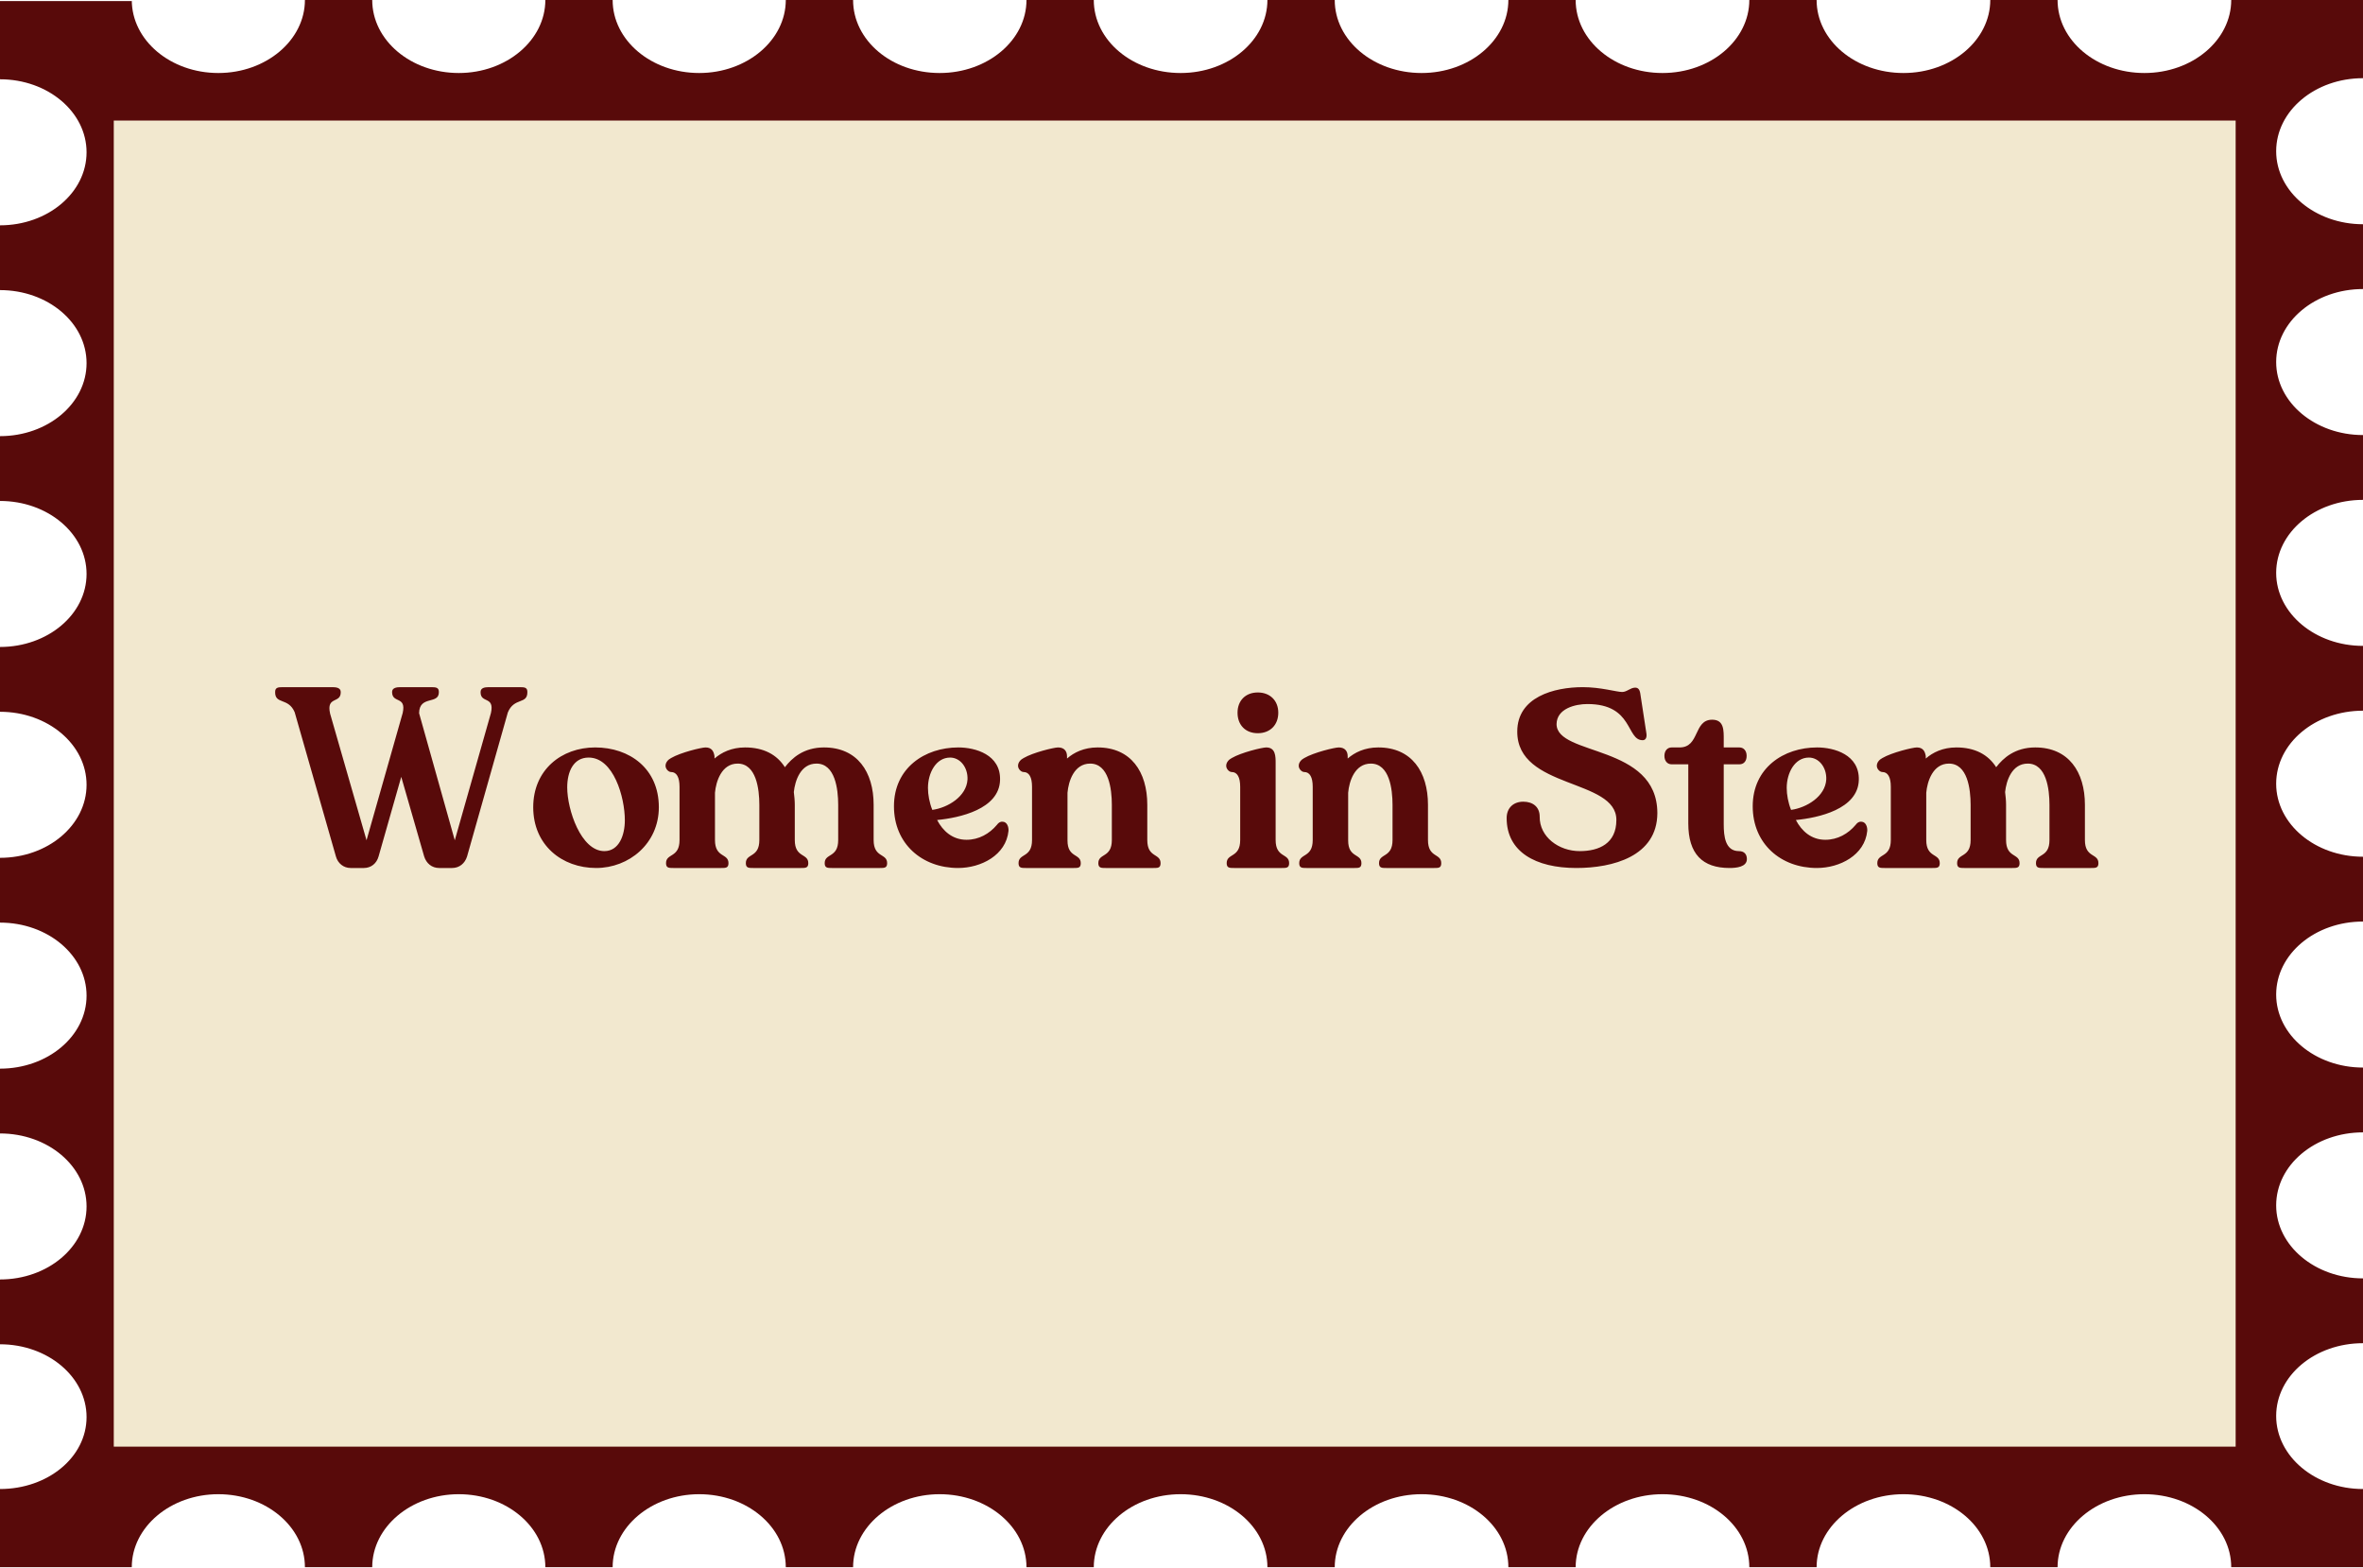
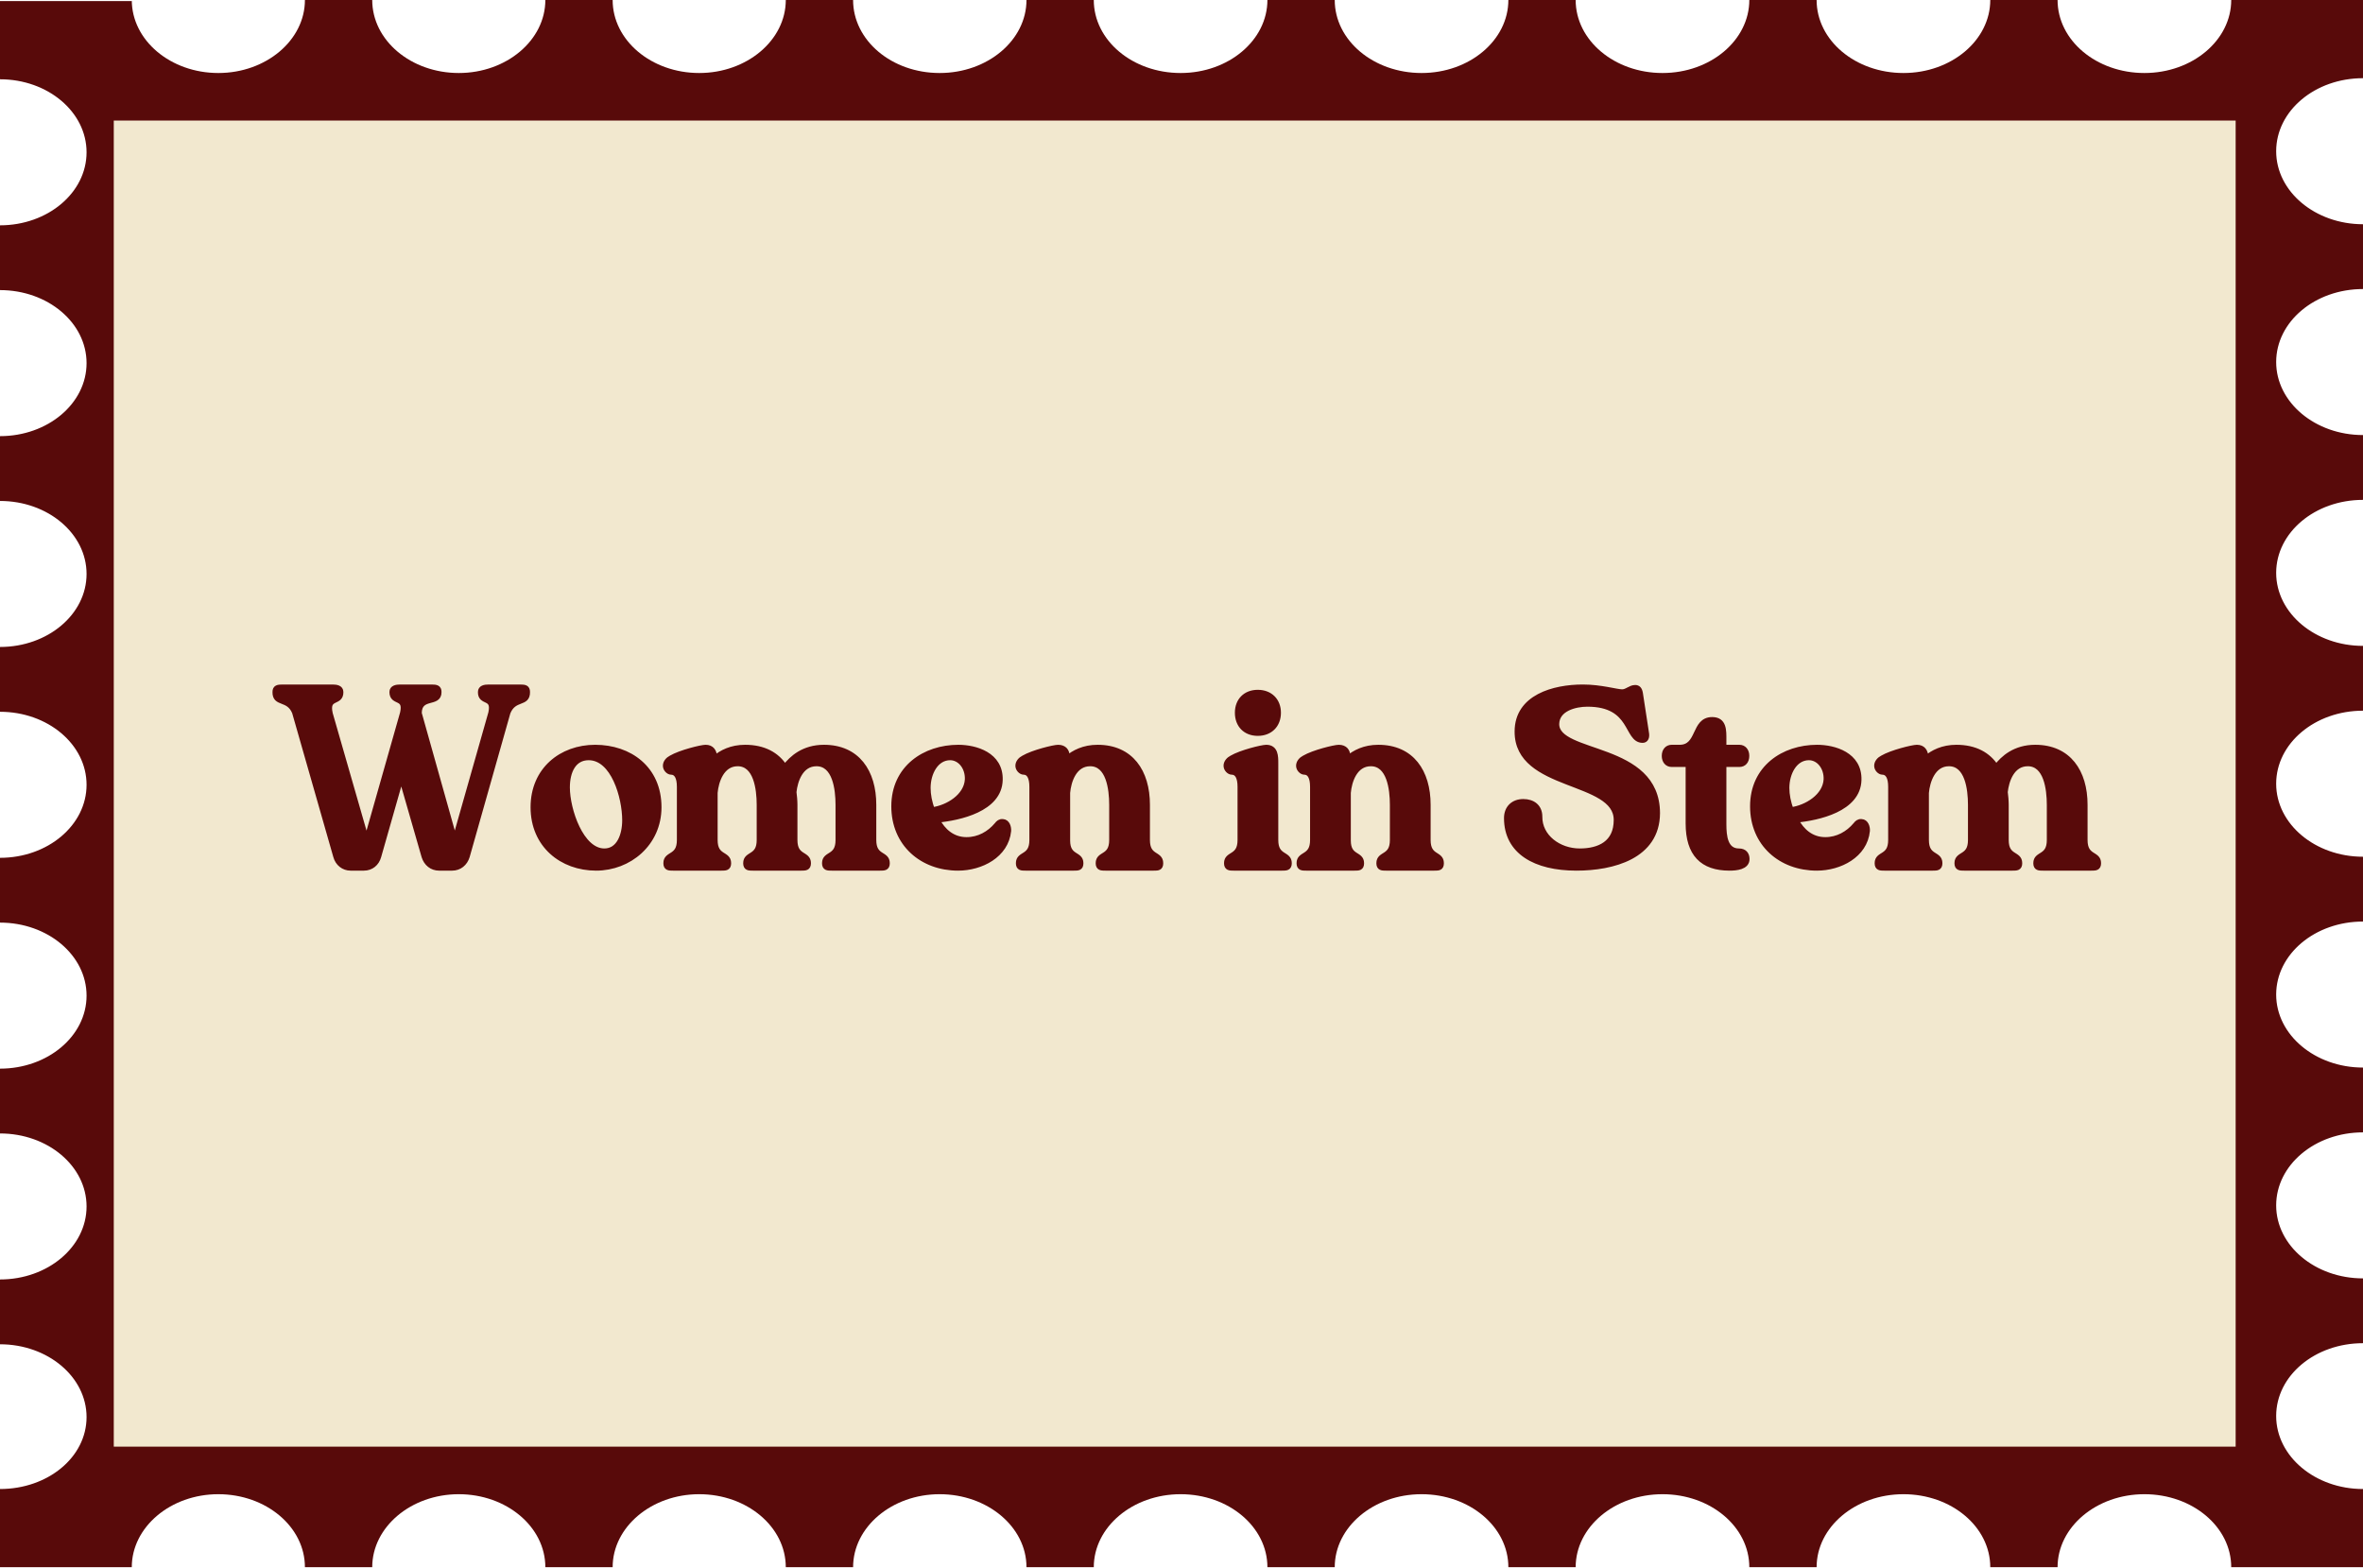
<svg xmlns="http://www.w3.org/2000/svg" width="98" height="65" viewBox="0 0 98 65" fill="none">
  <path d="M5.465 0.045H0V3.288C1.982 3.288 3.59 4.641 3.59 6.316C3.59 7.992 1.982 9.345 0 9.345V12.032C1.982 12.032 3.59 13.385 3.59 15.061C3.59 16.736 1.982 18.089 0 18.089V20.777C1.982 20.777 3.59 22.13 3.59 23.805C3.59 25.48 1.982 26.833 0 26.833V29.521C1.982 29.521 3.59 30.874 3.59 32.549C3.59 34.225 1.982 35.578 0 35.578V38.265C1.982 38.265 3.59 39.618 3.59 41.294C3.59 42.969 1.982 44.322 0 44.322V47.01C1.982 47.01 3.59 48.362 3.59 50.038C3.59 51.713 1.982 53.066 0 53.066V55.754C1.982 55.754 3.59 57.107 3.59 58.773C3.59 60.44 1.982 61.757 0 61.757V65H5.465C5.465 63.334 7.074 61.972 9.055 61.972C11.037 61.972 12.646 63.325 12.646 65H15.437C15.437 63.334 17.045 61.972 19.027 61.972C21.008 61.972 22.617 63.325 22.617 65H25.408C25.408 63.334 27.017 61.972 28.998 61.972C30.98 61.972 32.589 63.325 32.589 65H35.38C35.38 63.334 36.988 61.972 38.97 61.972C40.951 61.972 42.571 63.325 42.571 65H45.362C45.362 63.334 46.971 61.972 48.963 61.972C50.955 61.972 52.563 63.325 52.563 65H55.355C55.355 63.334 56.963 61.972 58.956 61.972C60.948 61.972 62.556 63.325 62.556 65H65.347C65.347 63.334 66.956 61.972 68.948 61.972C70.941 61.972 72.549 63.325 72.549 65H75.34C75.34 63.334 76.949 61.972 78.941 61.972C80.933 61.972 82.542 63.325 82.542 65H85.333C85.333 63.334 86.942 61.972 88.934 61.972C90.926 61.972 92.535 63.325 92.535 65H98V61.757C96.019 61.757 94.399 60.404 94.399 58.728C94.399 57.053 96.008 55.709 98 55.709V53.021C96.019 53.021 94.399 51.669 94.399 49.993C94.399 48.318 96.008 46.965 98 46.965V44.277C96.019 44.277 94.399 42.924 94.399 41.249C94.399 39.573 96.008 38.221 98 38.221V35.533C96.019 35.533 94.399 34.18 94.399 32.505C94.399 30.829 96.008 29.476 98 29.476V26.788C96.019 26.788 94.399 25.436 94.399 23.76C94.399 22.085 96.008 20.732 98 20.732V18.044C96.019 18.044 94.399 16.691 94.399 15.016C94.399 13.341 96.008 11.988 98 11.988V9.3C96.019 9.3 94.399 7.947 94.399 6.272C94.399 4.596 96.008 3.243 98 3.243V0H92.535C92.535 1.666 90.926 3.028 88.934 3.028C86.942 3.028 85.333 1.675 85.333 0H82.542C82.542 1.666 80.933 3.028 78.941 3.028C76.949 3.028 75.34 1.675 75.34 0H72.549C72.549 1.666 70.941 3.028 68.948 3.028C66.956 3.028 65.347 1.675 65.347 0H62.556C62.556 1.666 60.948 3.028 58.956 3.028C56.963 3.028 55.355 1.675 55.355 0H52.563C52.563 1.666 50.955 3.028 48.963 3.028C46.971 3.028 45.362 1.675 45.362 0H42.571C42.571 1.666 40.962 3.028 38.97 3.028C36.978 3.028 35.38 1.675 35.38 0H32.589C32.589 1.666 30.98 3.028 28.998 3.028C27.017 3.028 25.408 1.675 25.408 0H22.617C22.617 1.666 21.008 3.028 19.027 3.028C17.045 3.028 15.437 1.675 15.437 0H12.646C12.646 1.666 11.037 3.028 9.055 3.028C7.074 3.028 5.465 1.675 5.465 0V0.045Z" fill="#580A0A" />
  <rect x="4.719" y="60" width="55" height="88" transform="rotate(-90 4.71875 60)" fill="#F2E8CF" />
-   <path d="M11.411 28.7C11.411 28.52 11.521 28.5 11.721 28.5H13.791C13.951 28.5 14.131 28.53 14.131 28.7C14.141 29.2 13.521 28.85 13.691 29.6L15.201 34.85L16.701 29.57C16.861 28.85 16.261 29.19 16.261 28.7C16.261 28.53 16.441 28.5 16.601 28.5H17.891C18.091 28.5 18.201 28.52 18.201 28.7C18.211 29.24 17.391 28.82 17.381 29.58L18.861 34.85L20.361 29.57C20.521 28.85 19.921 29.19 19.931 28.7C19.931 28.53 20.101 28.5 20.271 28.5H21.561C21.771 28.5 21.871 28.52 21.871 28.7C21.881 29.23 21.321 28.91 21.061 29.55L19.371 35.52C19.281 35.81 19.051 36 18.751 36H18.211C17.911 36 17.681 35.81 17.591 35.52L16.641 32.22L15.701 35.52C15.621 35.81 15.391 36 15.091 36H14.541C14.251 36 14.011 35.81 13.931 35.52L12.221 29.54C11.961 28.92 11.401 29.23 11.411 28.7ZM24.684 31C26.104 31 27.324 31.87 27.324 33.48C27.324 34.99 26.084 36 24.724 36C23.304 36 22.114 35.05 22.114 33.48C22.114 31.93 23.284 31 24.684 31ZM24.414 31.42C23.784 31.42 23.524 32 23.524 32.66C23.524 33.58 24.094 35.3 25.064 35.3C25.674 35.3 25.914 34.64 25.914 34.02C25.914 33.06 25.444 31.42 24.414 31.42ZM29.262 31C29.522 31 29.602 31.17 29.632 31.36C29.632 31.38 29.632 31.44 29.632 31.46C29.922 31.21 30.332 31 30.902 31C31.672 31 32.222 31.3 32.552 31.82C32.842 31.44 33.332 31 34.172 31C35.552 31 36.232 32.01 36.232 33.38V34.84C36.232 35.59 36.792 35.38 36.792 35.8C36.792 36 36.672 36 36.492 36H34.502C34.322 36 34.202 36 34.202 35.8C34.202 35.38 34.762 35.59 34.762 34.84V33.38C34.762 32.72 34.632 31.67 33.862 31.67C33.202 31.67 32.972 32.38 32.922 32.85C32.942 33.02 32.962 33.2 32.962 33.38V34.84C32.962 35.59 33.522 35.38 33.522 35.8C33.522 36 33.402 36 33.222 36H31.232C31.052 36 30.932 36 30.932 35.8C30.932 35.38 31.492 35.59 31.492 34.84V33.38C31.492 32.72 31.362 31.67 30.592 31.67C29.922 31.67 29.692 32.42 29.652 32.88V34.84C29.652 35.59 30.212 35.38 30.212 35.8C30.212 36 30.092 36 29.912 36H27.922C27.742 36 27.622 36 27.622 35.8C27.622 35.38 28.182 35.59 28.182 34.84V32.63C28.182 32.24 28.062 32.02 27.832 32.02C27.732 32.02 27.602 31.9 27.602 31.76C27.602 31.62 27.712 31.5 27.832 31.44C28.222 31.21 29.092 31 29.262 31ZM41.475 32.35C41.445 33.56 39.795 33.92 38.865 34.01C39.105 34.47 39.505 34.83 40.085 34.83C40.595 34.83 41.035 34.58 41.345 34.21C41.405 34.13 41.475 34.07 41.585 34.08C41.775 34.09 41.835 34.31 41.825 34.46C41.725 35.47 40.685 36 39.735 36C38.245 36 37.075 35 37.075 33.44C37.075 31.85 38.355 31 39.745 31C40.455 31 41.505 31.3 41.475 32.35ZM40.125 32.33C40.145 31.82 39.815 31.42 39.405 31.42C38.815 31.42 38.485 32.06 38.485 32.68C38.485 32.96 38.545 33.29 38.665 33.59C39.315 33.5 40.085 33.03 40.125 32.33ZM43.882 31C44.142 31 44.252 31.16 44.252 31.37C44.252 31.37 44.252 31.43 44.252 31.46C44.541 31.21 44.952 31 45.522 31C46.901 31 47.581 32.01 47.581 33.38V34.84C47.581 35.59 48.132 35.38 48.132 35.8C48.132 36 48.022 36 47.842 36H45.852C45.672 36 45.551 36 45.551 35.8C45.551 35.38 46.111 35.59 46.111 34.84V33.38C46.111 32.72 45.981 31.67 45.212 31.67C44.541 31.67 44.312 32.41 44.272 32.88V34.86C44.272 35.59 44.822 35.39 44.822 35.8C44.822 36 44.712 36 44.532 36H42.541C42.361 36 42.242 36 42.242 35.8C42.242 35.38 42.801 35.59 42.801 34.84V32.63C42.801 32.24 42.681 32.02 42.452 32.02C42.352 32.02 42.221 31.9 42.221 31.76C42.221 31.62 42.331 31.5 42.452 31.44C42.842 31.21 43.712 31 43.882 31ZM51.324 29.56C51.324 29.06 51.654 28.72 52.164 28.72C52.674 28.72 53.014 29.06 53.014 29.56C53.014 30.07 52.674 30.41 52.164 30.41C51.654 30.41 51.324 30.07 51.324 29.56ZM50.874 35.8C50.874 35.38 51.434 35.59 51.434 34.84V32.63C51.434 32.24 51.314 32.02 51.084 32.02C50.984 32.02 50.854 31.9 50.854 31.76C50.854 31.62 50.964 31.5 51.084 31.44C51.474 31.21 52.344 31 52.514 31C52.904 31 52.904 31.37 52.904 31.66V34.84C52.904 35.59 53.464 35.38 53.464 35.8C53.464 36 53.344 36 53.164 36H51.174C50.994 36 50.874 36 50.874 35.8ZM55.522 31C55.782 31 55.892 31.16 55.892 31.37C55.892 31.37 55.892 31.43 55.892 31.46C56.182 31.21 56.592 31 57.162 31C58.542 31 59.222 32.01 59.222 33.38V34.84C59.222 35.59 59.772 35.38 59.772 35.8C59.772 36 59.662 36 59.482 36H57.492C57.312 36 57.192 36 57.192 35.8C57.192 35.38 57.752 35.59 57.752 34.84V33.38C57.752 32.72 57.622 31.67 56.852 31.67C56.182 31.67 55.952 32.41 55.912 32.88V34.86C55.912 35.59 56.462 35.39 56.462 35.8C56.462 36 56.352 36 56.172 36H54.182C54.002 36 53.882 36 53.882 35.8C53.882 35.38 54.442 35.59 54.442 34.84V32.63C54.442 32.24 54.322 32.02 54.092 32.02C53.992 32.02 53.862 31.9 53.862 31.76C53.862 31.62 53.972 31.5 54.092 31.44C54.482 31.21 55.352 31 55.522 31ZM65.375 36C63.685 36 62.485 35.33 62.485 33.93C62.485 33.51 62.765 33.25 63.175 33.25C63.565 33.25 63.855 33.46 63.855 33.87C63.845 34.71 64.645 35.3 65.515 35.3C66.325 35.3 67.035 34.98 67.035 34.01C67.045 32.28 62.915 32.74 62.925 30.34C62.925 28.91 64.445 28.5 65.645 28.5C66.395 28.5 67.045 28.7 67.275 28.7C67.475 28.7 67.615 28.52 67.815 28.52C67.925 28.52 67.995 28.58 68.025 28.75L68.275 30.38C68.315 30.58 68.255 30.7 68.125 30.7C67.435 30.7 67.745 29.2 65.835 29.2C65.325 29.2 64.565 29.39 64.555 30.03C64.555 31.37 68.735 30.85 68.735 33.73C68.725 35.52 66.885 36 65.375 36ZM69.328 31H69.658C70.498 31 70.228 29.85 71.008 29.85C71.508 29.85 71.488 30.3 71.488 30.69V31H72.138C72.318 31 72.438 31.14 72.438 31.35C72.438 31.57 72.318 31.7 72.138 31.7H71.488V34.19C71.488 34.68 71.548 35.3 72.118 35.3C72.338 35.3 72.448 35.43 72.448 35.63C72.448 35.96 72.008 36 71.728 36C70.608 36 70.018 35.42 70.018 34.15V31.7H69.328C69.148 31.7 69.028 31.56 69.028 31.35C69.028 31.14 69.148 31 69.328 31ZM77.09 32.35C77.06 33.56 75.41 33.92 74.48 34.01C74.72 34.47 75.12 34.83 75.7 34.83C76.21 34.83 76.65 34.58 76.96 34.21C77.02 34.13 77.09 34.07 77.2 34.08C77.39 34.09 77.45 34.31 77.44 34.46C77.34 35.47 76.3 36 75.35 36C73.86 36 72.69 35 72.69 33.44C72.69 31.85 73.97 31 75.36 31C76.07 31 77.12 31.3 77.09 32.35ZM75.74 32.33C75.76 31.82 75.43 31.42 75.02 31.42C74.43 31.42 74.1 32.06 74.1 32.68C74.1 32.96 74.16 33.29 74.28 33.59C74.93 33.5 75.7 33.03 75.74 32.33ZM79.497 31C79.757 31 79.837 31.17 79.867 31.36C79.867 31.38 79.867 31.44 79.867 31.46C80.157 31.21 80.567 31 81.137 31C81.907 31 82.457 31.3 82.787 31.82C83.077 31.44 83.567 31 84.407 31C85.787 31 86.467 32.01 86.467 33.38V34.84C86.467 35.59 87.027 35.38 87.027 35.8C87.027 36 86.907 36 86.727 36H84.737C84.557 36 84.437 36 84.437 35.8C84.437 35.38 84.997 35.59 84.997 34.84V33.38C84.997 32.72 84.867 31.67 84.097 31.67C83.437 31.67 83.207 32.38 83.157 32.85C83.177 33.02 83.197 33.2 83.197 33.38V34.84C83.197 35.59 83.757 35.38 83.757 35.8C83.757 36 83.637 36 83.457 36H81.467C81.287 36 81.167 36 81.167 35.8C81.167 35.38 81.727 35.59 81.727 34.84V33.38C81.727 32.72 81.597 31.67 80.827 31.67C80.157 31.67 79.927 32.42 79.887 32.88V34.84C79.887 35.59 80.447 35.38 80.447 35.8C80.447 36 80.327 36 80.147 36H78.157C77.977 36 77.857 36 77.857 35.8C77.857 35.38 78.417 35.59 78.417 34.84V32.63C78.417 32.24 78.297 32.02 78.067 32.02C77.967 32.02 77.837 31.9 77.837 31.76C77.837 31.62 77.947 31.5 78.067 31.44C78.457 31.21 79.327 31 79.497 31Z" fill="#580A0A" />
+   <path d="M11.411 28.7C11.411 28.52 11.521 28.5 11.721 28.5H13.791C13.951 28.5 14.131 28.53 14.131 28.7C14.141 29.2 13.521 28.85 13.691 29.6L15.201 34.85L16.701 29.57C16.861 28.85 16.261 29.19 16.261 28.7C16.261 28.53 16.441 28.5 16.601 28.5H17.891C18.091 28.5 18.201 28.52 18.201 28.7C18.211 29.24 17.391 28.82 17.381 29.58L18.861 34.85L20.361 29.57C20.521 28.85 19.921 29.19 19.931 28.7C19.931 28.53 20.101 28.5 20.271 28.5H21.561C21.771 28.5 21.871 28.52 21.871 28.7C21.881 29.23 21.321 28.91 21.061 29.55L19.371 35.52C19.281 35.81 19.051 36 18.751 36H18.211C17.911 36 17.681 35.81 17.591 35.52L16.641 32.22L15.701 35.52C15.621 35.81 15.391 36 15.091 36H14.541C14.251 36 14.011 35.81 13.931 35.52L12.221 29.54C11.961 28.92 11.401 29.23 11.411 28.7ZM24.684 31C26.104 31 27.324 31.87 27.324 33.48C27.324 34.99 26.084 36 24.724 36C23.304 36 22.114 35.05 22.114 33.48C22.114 31.93 23.284 31 24.684 31ZM24.414 31.42C23.784 31.42 23.524 32 23.524 32.66C23.524 33.58 24.094 35.3 25.064 35.3C25.674 35.3 25.914 34.64 25.914 34.02C25.914 33.06 25.444 31.42 24.414 31.42ZM29.262 31C29.522 31 29.602 31.17 29.632 31.36C29.632 31.38 29.632 31.44 29.632 31.46C29.922 31.21 30.332 31 30.902 31C31.672 31 32.222 31.3 32.552 31.82C32.842 31.44 33.332 31 34.172 31C35.552 31 36.232 32.01 36.232 33.38V34.84C36.232 35.59 36.792 35.38 36.792 35.8C36.792 36 36.672 36 36.492 36H34.502C34.322 36 34.202 36 34.202 35.8C34.202 35.38 34.762 35.59 34.762 34.84V33.38C34.762 32.72 34.632 31.67 33.862 31.67C33.202 31.67 32.972 32.38 32.922 32.85C32.942 33.02 32.962 33.2 32.962 33.38V34.84C32.962 35.59 33.522 35.38 33.522 35.8C33.522 36 33.402 36 33.222 36H31.232C31.052 36 30.932 36 30.932 35.8C30.932 35.38 31.492 35.59 31.492 34.84V33.38C31.492 32.72 31.362 31.67 30.592 31.67C29.922 31.67 29.692 32.42 29.652 32.88V34.84C29.652 35.59 30.212 35.38 30.212 35.8C30.212 36 30.092 36 29.912 36H27.922C27.742 36 27.622 36 27.622 35.8C27.622 35.38 28.182 35.59 28.182 34.84V32.63C28.182 32.24 28.062 32.02 27.832 32.02C27.732 32.02 27.602 31.9 27.602 31.76C27.602 31.62 27.712 31.5 27.832 31.44C28.222 31.21 29.092 31 29.262 31ZM41.475 32.35C41.445 33.56 39.795 33.92 38.865 34.01C39.105 34.47 39.505 34.83 40.085 34.83C40.595 34.83 41.035 34.58 41.345 34.21C41.405 34.13 41.475 34.07 41.585 34.08C41.775 34.09 41.835 34.31 41.825 34.46C41.725 35.47 40.685 36 39.735 36C38.245 36 37.075 35 37.075 33.44C37.075 31.85 38.355 31 39.745 31C40.455 31 41.505 31.3 41.475 32.35ZM40.125 32.33C40.145 31.82 39.815 31.42 39.405 31.42C38.815 31.42 38.485 32.06 38.485 32.68C38.485 32.96 38.545 33.29 38.665 33.59C39.315 33.5 40.085 33.03 40.125 32.33ZM43.882 31C44.142 31 44.252 31.16 44.252 31.37C44.252 31.37 44.252 31.43 44.252 31.46C44.541 31.21 44.952 31 45.522 31C46.901 31 47.581 32.01 47.581 33.38V34.84C47.581 35.59 48.132 35.38 48.132 35.8C48.132 36 48.022 36 47.842 36H45.852C45.672 36 45.551 36 45.551 35.8C45.551 35.38 46.111 35.59 46.111 34.84V33.38C46.111 32.72 45.981 31.67 45.212 31.67C44.541 31.67 44.312 32.41 44.272 32.88V34.86C44.272 35.59 44.822 35.39 44.822 35.8C44.822 36 44.712 36 44.532 36H42.541C42.361 36 42.242 36 42.242 35.8C42.242 35.38 42.801 35.59 42.801 34.84V32.63C42.801 32.24 42.681 32.02 42.452 32.02C42.352 32.02 42.221 31.9 42.221 31.76C42.221 31.62 42.331 31.5 42.452 31.44C42.842 31.21 43.712 31 43.882 31ZM51.324 29.56C51.324 29.06 51.654 28.72 52.164 28.72C52.674 28.72 53.014 29.06 53.014 29.56C53.014 30.07 52.674 30.41 52.164 30.41C51.654 30.41 51.324 30.07 51.324 29.56ZM50.874 35.8C50.874 35.38 51.434 35.59 51.434 34.84V32.63C51.434 32.24 51.314 32.02 51.084 32.02C50.984 32.02 50.854 31.9 50.854 31.76C50.854 31.62 50.964 31.5 51.084 31.44C51.474 31.21 52.344 31 52.514 31C52.904 31 52.904 31.37 52.904 31.66V34.84C52.904 35.59 53.464 35.38 53.464 35.8C53.464 36 53.344 36 53.164 36H51.174C50.994 36 50.874 36 50.874 35.8ZM55.522 31C55.782 31 55.892 31.16 55.892 31.37C55.892 31.37 55.892 31.43 55.892 31.46C56.182 31.21 56.592 31 57.162 31C58.542 31 59.222 32.01 59.222 33.38V34.84C59.222 35.59 59.772 35.38 59.772 35.8C59.772 36 59.662 36 59.482 36H57.492C57.312 36 57.192 36 57.192 35.8C57.192 35.38 57.752 35.59 57.752 34.84V33.38C57.752 32.72 57.622 31.67 56.852 31.67C56.182 31.67 55.952 32.41 55.912 32.88V34.86C55.912 35.59 56.462 35.39 56.462 35.8C56.462 36 56.352 36 56.172 36H54.182C54.002 36 53.882 36 53.882 35.8C53.882 35.38 54.442 35.59 54.442 34.84V32.63C54.442 32.24 54.322 32.02 54.092 32.02C53.992 32.02 53.862 31.9 53.862 31.76C53.862 31.62 53.972 31.5 54.092 31.44C54.482 31.21 55.352 31 55.522 31ZM65.375 36C63.685 36 62.485 35.33 62.485 33.93C62.485 33.51 62.765 33.25 63.175 33.25C63.565 33.25 63.855 33.46 63.855 33.87C63.845 34.71 64.645 35.3 65.515 35.3C66.325 35.3 67.035 34.98 67.035 34.01C67.045 32.28 62.915 32.74 62.925 30.34C62.925 28.91 64.445 28.5 65.645 28.5C66.395 28.5 67.045 28.7 67.275 28.7C67.475 28.7 67.615 28.52 67.815 28.52C67.925 28.52 67.995 28.58 68.025 28.75L68.275 30.38C68.315 30.58 68.255 30.7 68.125 30.7C67.435 30.7 67.745 29.2 65.835 29.2C65.325 29.2 64.565 29.39 64.555 30.03C64.555 31.37 68.735 30.85 68.735 33.73C68.725 35.52 66.885 36 65.375 36ZM69.328 31H69.658C70.498 31 70.228 29.85 71.008 29.85C71.508 29.85 71.488 30.3 71.488 30.69V31H72.138C72.318 31 72.438 31.14 72.438 31.35C72.438 31.57 72.318 31.7 72.138 31.7H71.488V34.19C71.488 34.68 71.548 35.3 72.118 35.3C72.338 35.3 72.448 35.43 72.448 35.63C72.448 35.96 72.008 36 71.728 36C70.608 36 70.018 35.42 70.018 34.15V31.7H69.328C69.148 31.7 69.028 31.56 69.028 31.35C69.028 31.14 69.148 31 69.328 31ZM77.09 32.35C77.06 33.56 75.41 33.92 74.48 34.01C74.72 34.47 75.12 34.83 75.7 34.83C76.21 34.83 76.65 34.58 76.96 34.21C77.02 34.13 77.09 34.07 77.2 34.08C77.39 34.09 77.45 34.31 77.44 34.46C77.34 35.47 76.3 36 75.35 36C73.86 36 72.69 35 72.69 33.44C72.69 31.85 73.97 31 75.36 31C76.07 31 77.12 31.3 77.09 32.35ZM75.74 32.33C75.76 31.82 75.43 31.42 75.02 31.42C74.43 31.42 74.1 32.06 74.1 32.68C74.1 32.96 74.16 33.29 74.28 33.59C74.93 33.5 75.7 33.03 75.74 32.33ZM79.497 31C79.757 31 79.837 31.17 79.867 31.36C79.867 31.38 79.867 31.44 79.867 31.46C80.157 31.21 80.567 31 81.137 31C81.907 31 82.457 31.3 82.787 31.82C83.077 31.44 83.567 31 84.407 31C85.787 31 86.467 32.01 86.467 33.38V34.84C86.467 35.59 87.027 35.38 87.027 35.8C87.027 36 86.907 36 86.727 36H84.737C84.557 36 84.437 36 84.437 35.8C84.437 35.38 84.997 35.59 84.997 34.84V33.38C84.997 32.72 84.867 31.67 84.097 31.67C83.437 31.67 83.207 32.38 83.157 32.85C83.177 33.02 83.197 33.2 83.197 33.38V34.84C83.197 35.59 83.757 35.38 83.757 35.8C83.757 36 83.637 36 83.457 36H81.467C81.287 36 81.167 36 81.167 35.8C81.167 35.38 81.727 35.59 81.727 34.84V33.38C81.727 32.72 81.597 31.67 80.827 31.67C80.157 31.67 79.927 32.42 79.887 32.88V34.84C79.887 35.59 80.447 35.38 80.447 35.8C80.447 36 80.327 36 80.147 36H78.157C77.977 36 77.857 36 77.857 35.8C77.857 35.38 78.417 35.59 78.417 34.84V32.63C78.417 32.24 78.297 32.02 78.067 32.02C77.967 32.02 77.837 31.9 77.837 31.76C77.837 31.62 77.947 31.5 78.067 31.44C78.457 31.21 79.327 31 79.497 31Z" fill="#580A0A" stroke="#580A0A" stroke-width="0.22" stroke-linejoin="round" />
</svg>
